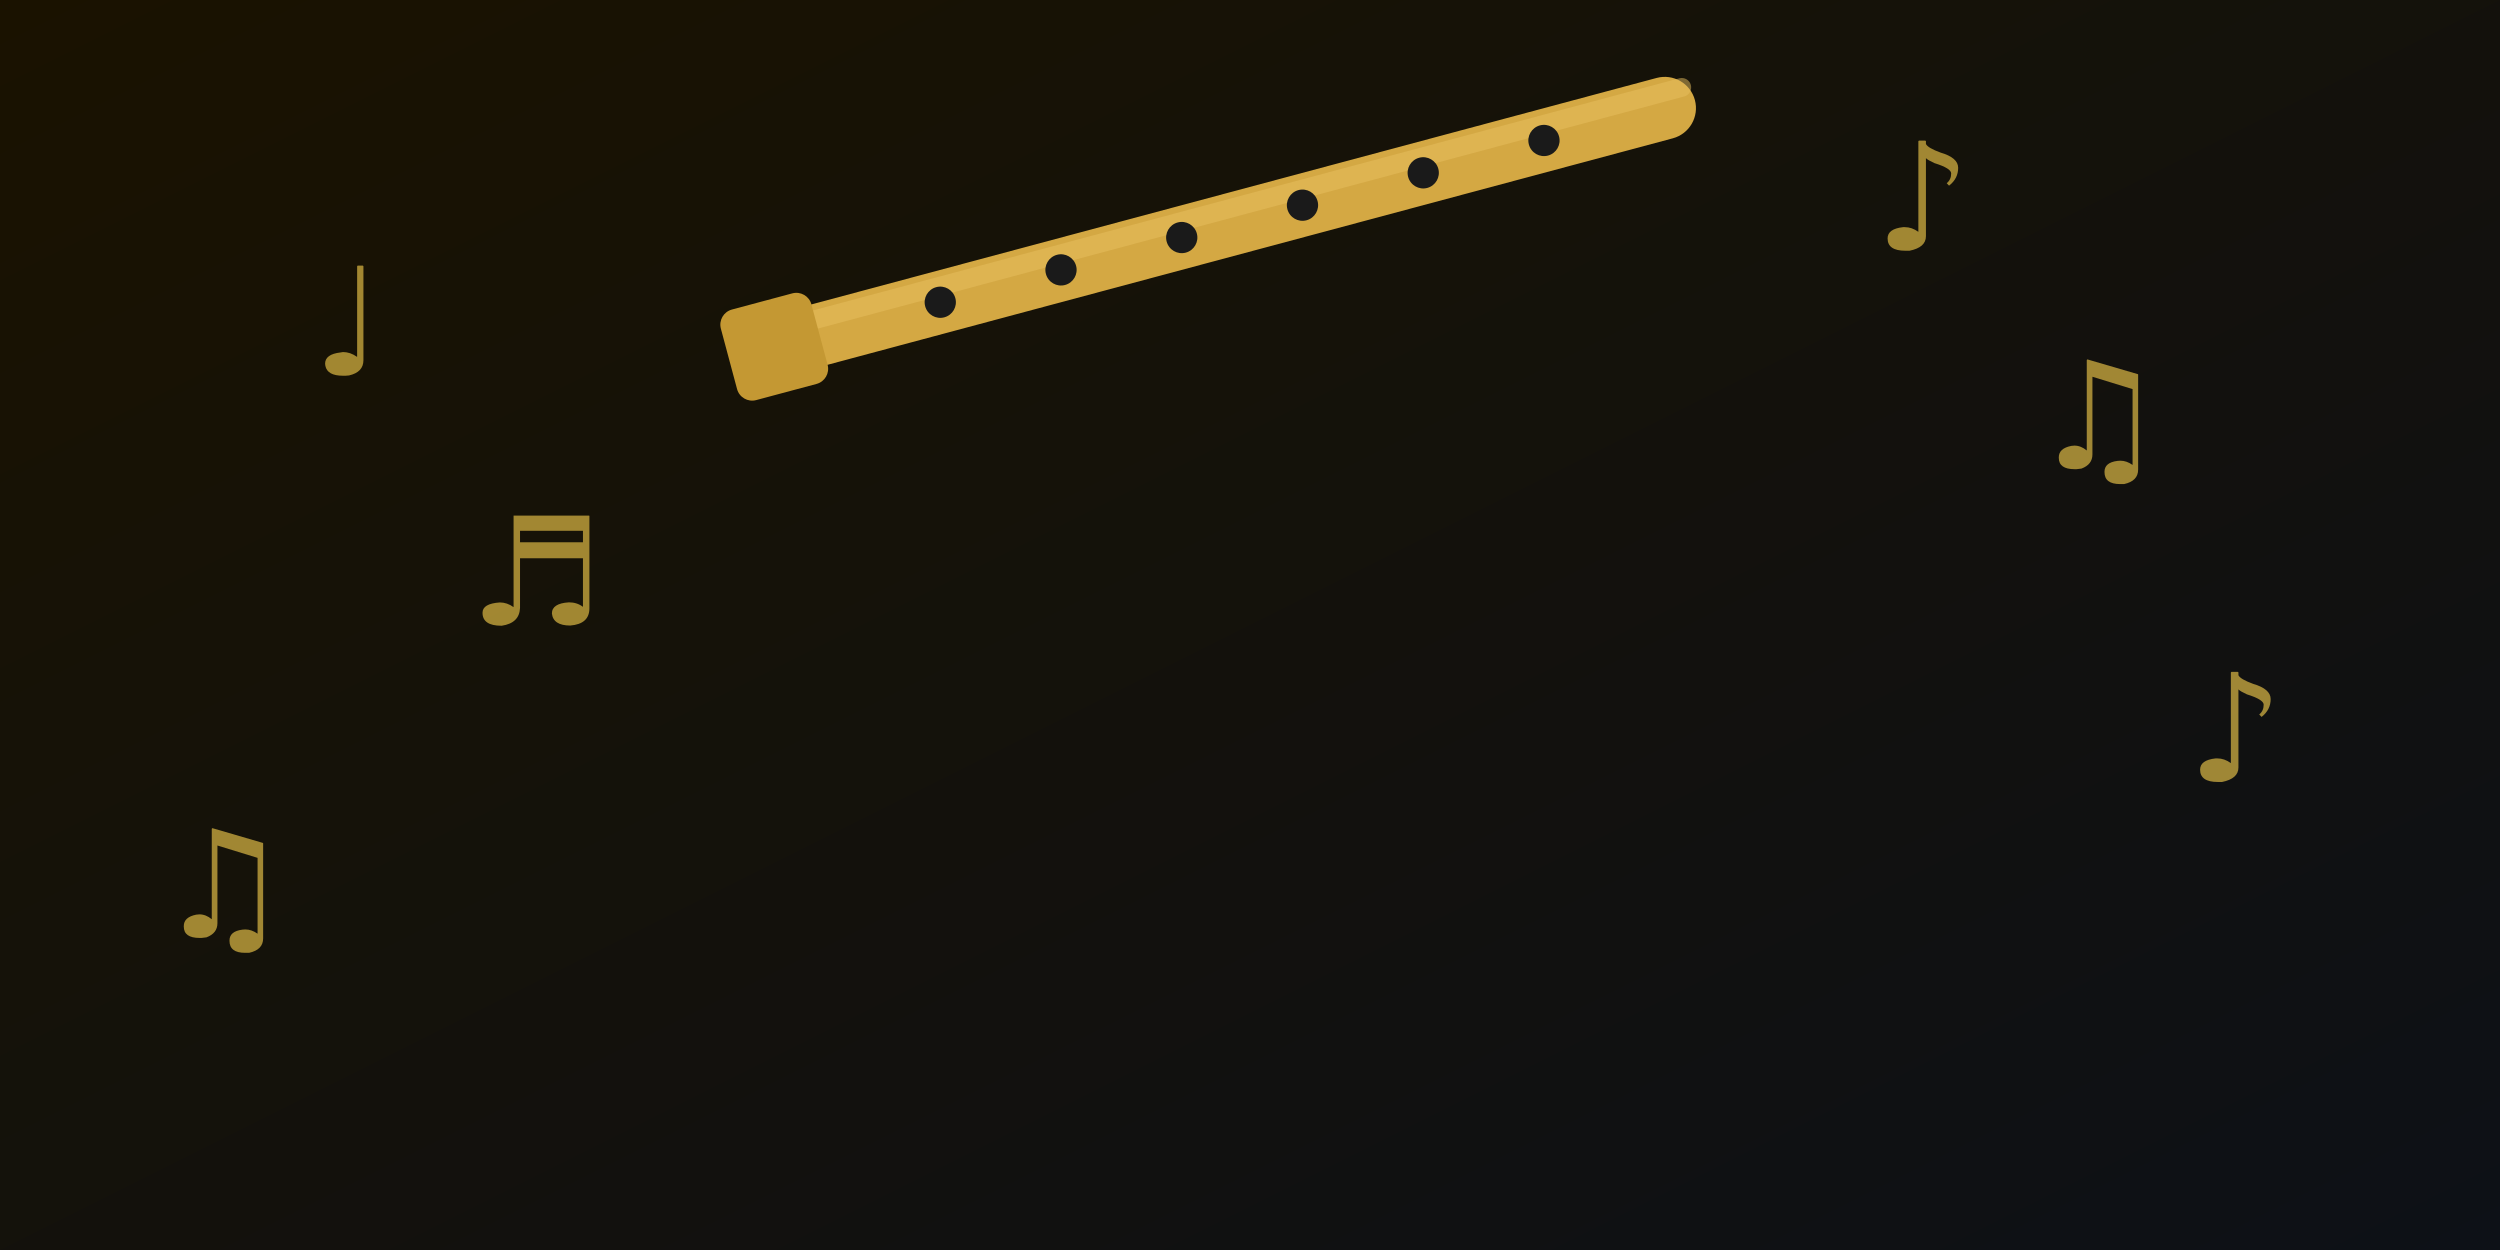
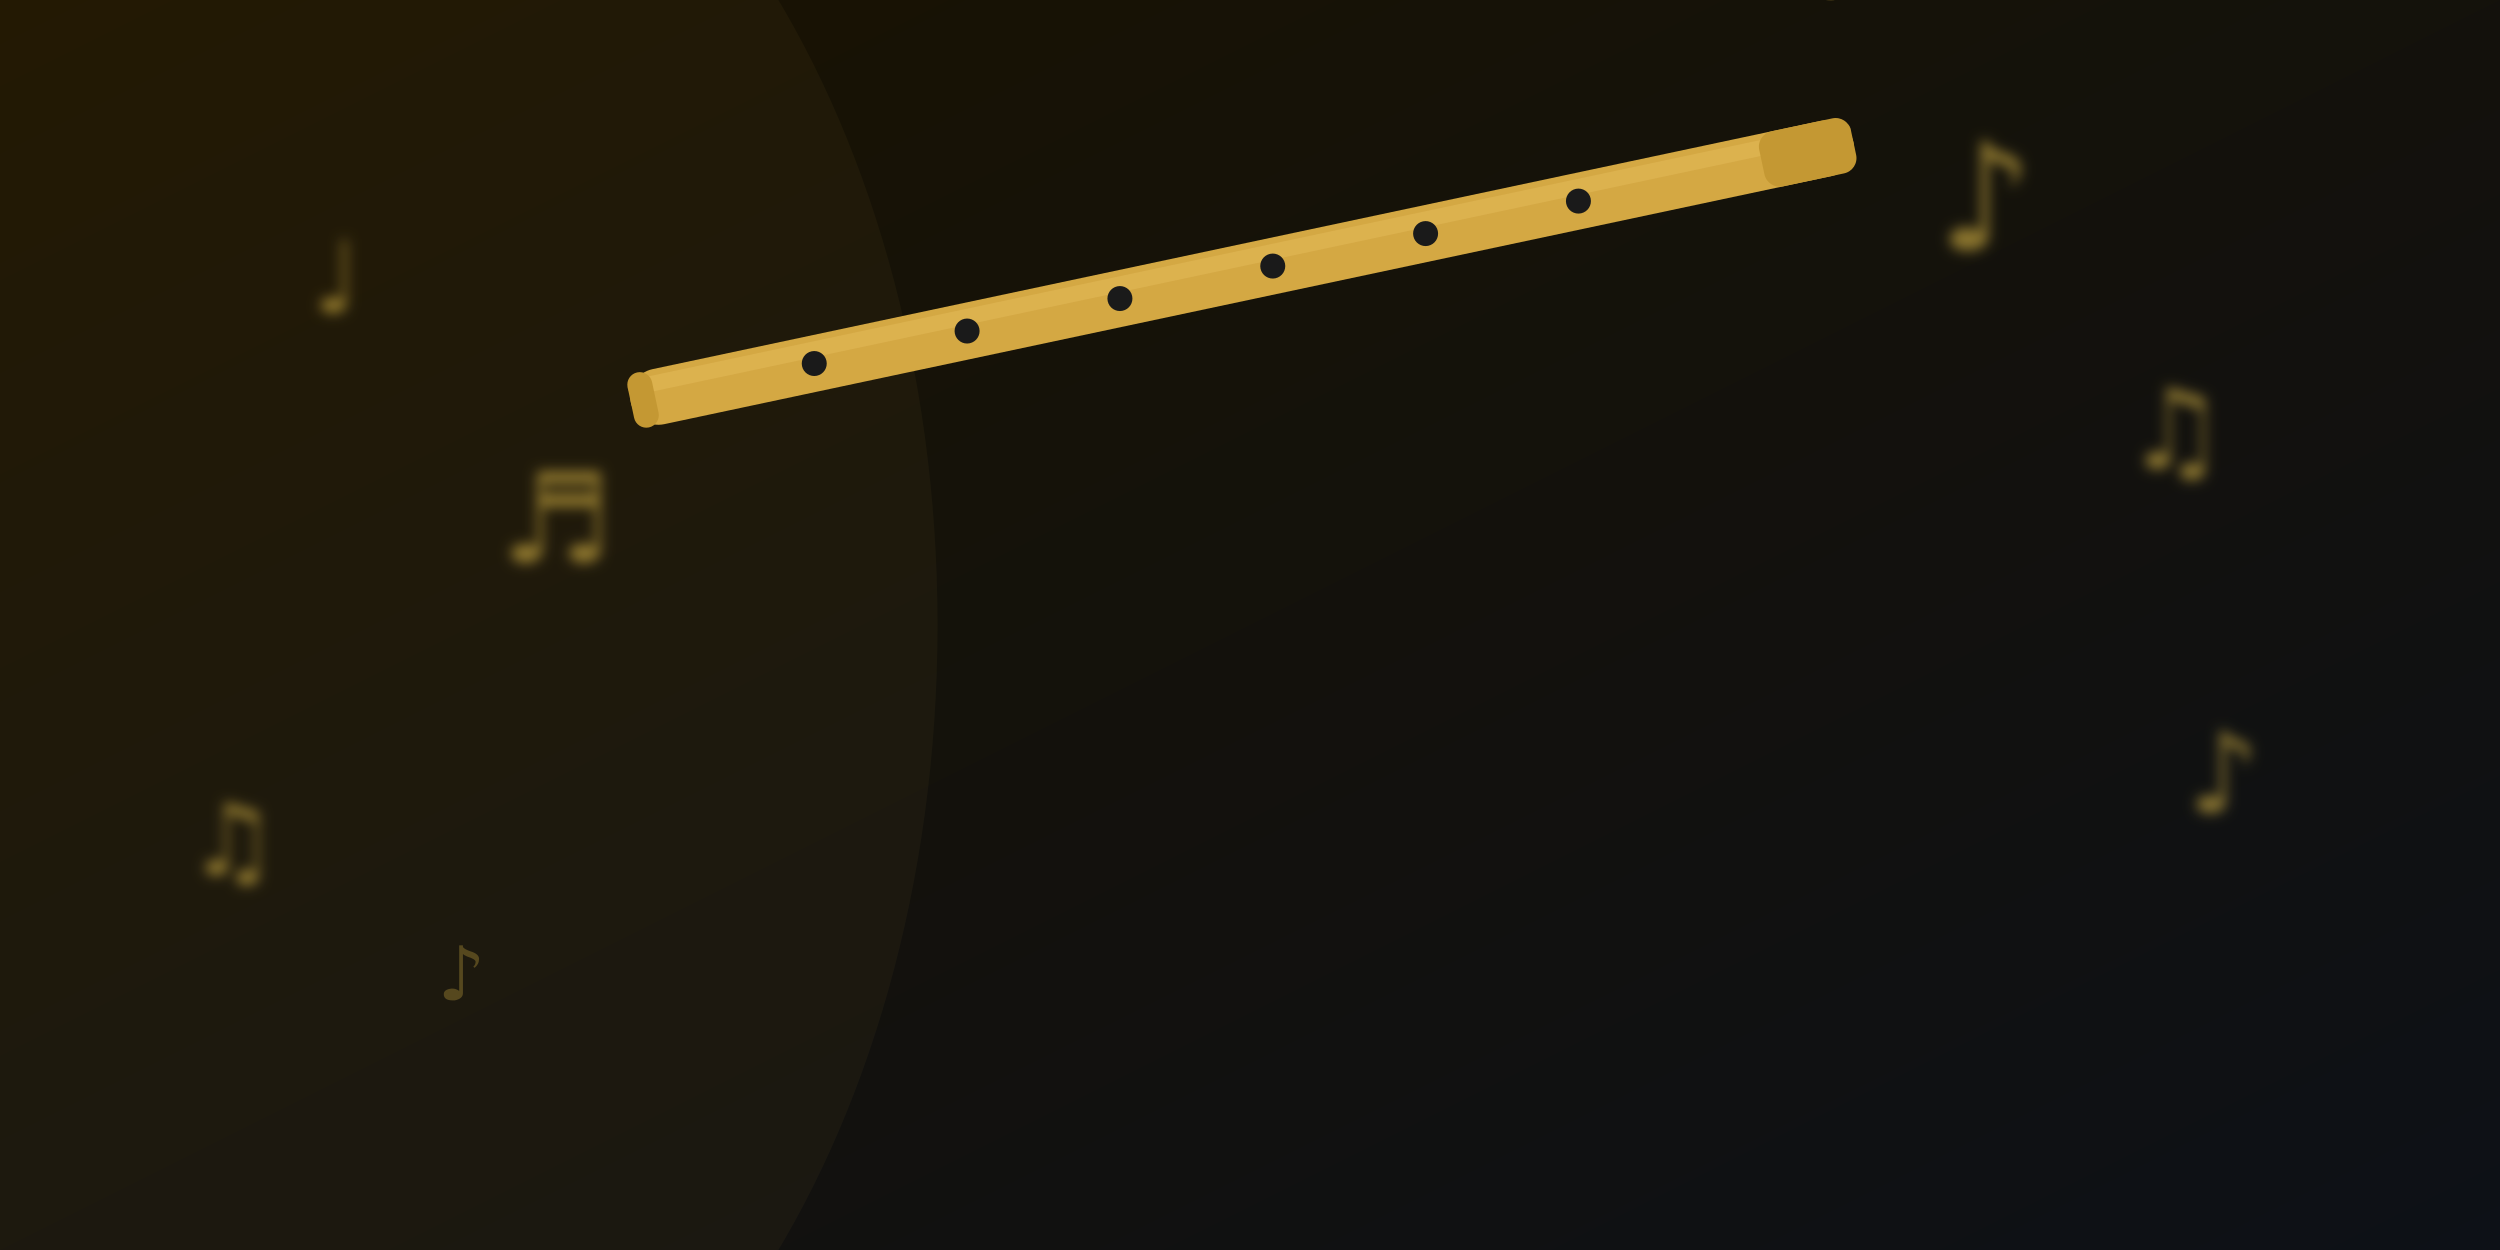
- <svg xmlns="http://www.w3.org/2000/svg" viewBox="0 0 800 400">
+ <svg xmlns="http://www.w3.org/2000/svg" viewBox="0 0 800 400" preserveAspectRatio="xMidYMid slice">
  <defs>
-     <linearGradient id="bg" x1="0" y1="0" x2="1" y2="1">
+     <linearGradient id="fluteBg" x1="0" y1="0" x2="1" y2="1">
      <stop offset="0%" stop-color="#1a1200" />
      <stop offset="100%" stop-color="#0d1117" />
    </linearGradient>
+     <filter id="noteGlow">
+       <feGaussianBlur stdDeviation="2" />
+     </filter>
  </defs>
-   <rect width="800" height="400" fill="url(#bg)" />
-   <g transform="translate(250,100) rotate(-15)">
-     <rect x="0" y="0" width="300" height="20" rx="10" fill="#d4a843" />
-     <rect x="0" y="2" width="300" height="6" rx="3" fill="#e8c060" opacity="0.5" />
-     <circle cx="50" cy="10" r="5" fill="#1a1a1a" />
-     <circle cx="90" cy="10" r="5" fill="#1a1a1a" />
-     <circle cx="130" cy="10" r="5" fill="#1a1a1a" />
-     <circle cx="170" cy="10" r="5" fill="#1a1a1a" />
-     <circle cx="210" cy="10" r="5" fill="#1a1a1a" />
-     <circle cx="250" cy="10" r="5" fill="#1a1a1a" />
-     <rect x="-20" y="-5" width="30" height="30" rx="5" fill="#c49833" />
+   <rect width="800" height="400" fill="url(#fluteBg)" />
+   <ellipse cx="100" cy="200" rx="200" ry="300" fill="#ffd54f" opacity="0.04" />
+   <g transform="translate(200,120) rotate(-12)">
+     <rect x="0" y="0" width="400" height="18" rx="9" fill="#d4a843" />
+     <rect x="0" y="2" width="400" height="5" rx="2.5" fill="#e8c060" opacity="0.4" />
+     <rect x="0" y="0" width="8" height="18" rx="4" fill="#c49833" />
+     <rect x="370" y="0" width="30" height="18" rx="5" fill="#c49833" />
+     <circle cx="60" cy="9" r="4" fill="#1a1a1a" />
+     <circle cx="110" cy="9" r="4" fill="#1a1a1a" />
+     <circle cx="160" cy="9" r="4" fill="#1a1a1a" />
+     <circle cx="210" cy="9" r="4" fill="#1a1a1a" />
+     <circle cx="260" cy="9" r="4" fill="#1a1a1a" />
+     <circle cx="310" cy="9" r="4" fill="#1a1a1a" />
  </g>
-   <g fill="#ffd54f" opacity="0.6" font-size="48" font-family="serif">
-     <text x="600" y="80">♪</text>
-     <text x="650" y="150">♫</text>
-     <text x="100" y="120">♩</text>
-     <text x="150" y="200">♬</text>
-     <text x="700" y="250">♪</text>
-     <text x="50" y="300">♫</text>
+   <g fill="#ffd54f" opacity="0.5" filter="url(#noteGlow)">
+     <text x="620" y="80" font-size="48" font-family="serif">♪</text>
+     <text x="680" y="150" font-size="36" font-family="serif">♫</text>
+     <text x="100" y="100" font-size="32" font-family="serif">♩</text>
+     <text x="160" y="180" font-size="40" font-family="serif">♬</text>
+     <text x="700" y="260" font-size="36" font-family="serif">♪</text>
+     <text x="60" y="280" font-size="32" font-family="serif">♫</text>
+   </g>
+   <g fill="#ffd54f" opacity="0.25">
+     <text x="580" cy="120" font-size="28" font-family="serif">♩</text>
+     <text x="140" y="320" font-size="24" font-family="serif">♪</text>
  </g>
</svg>
